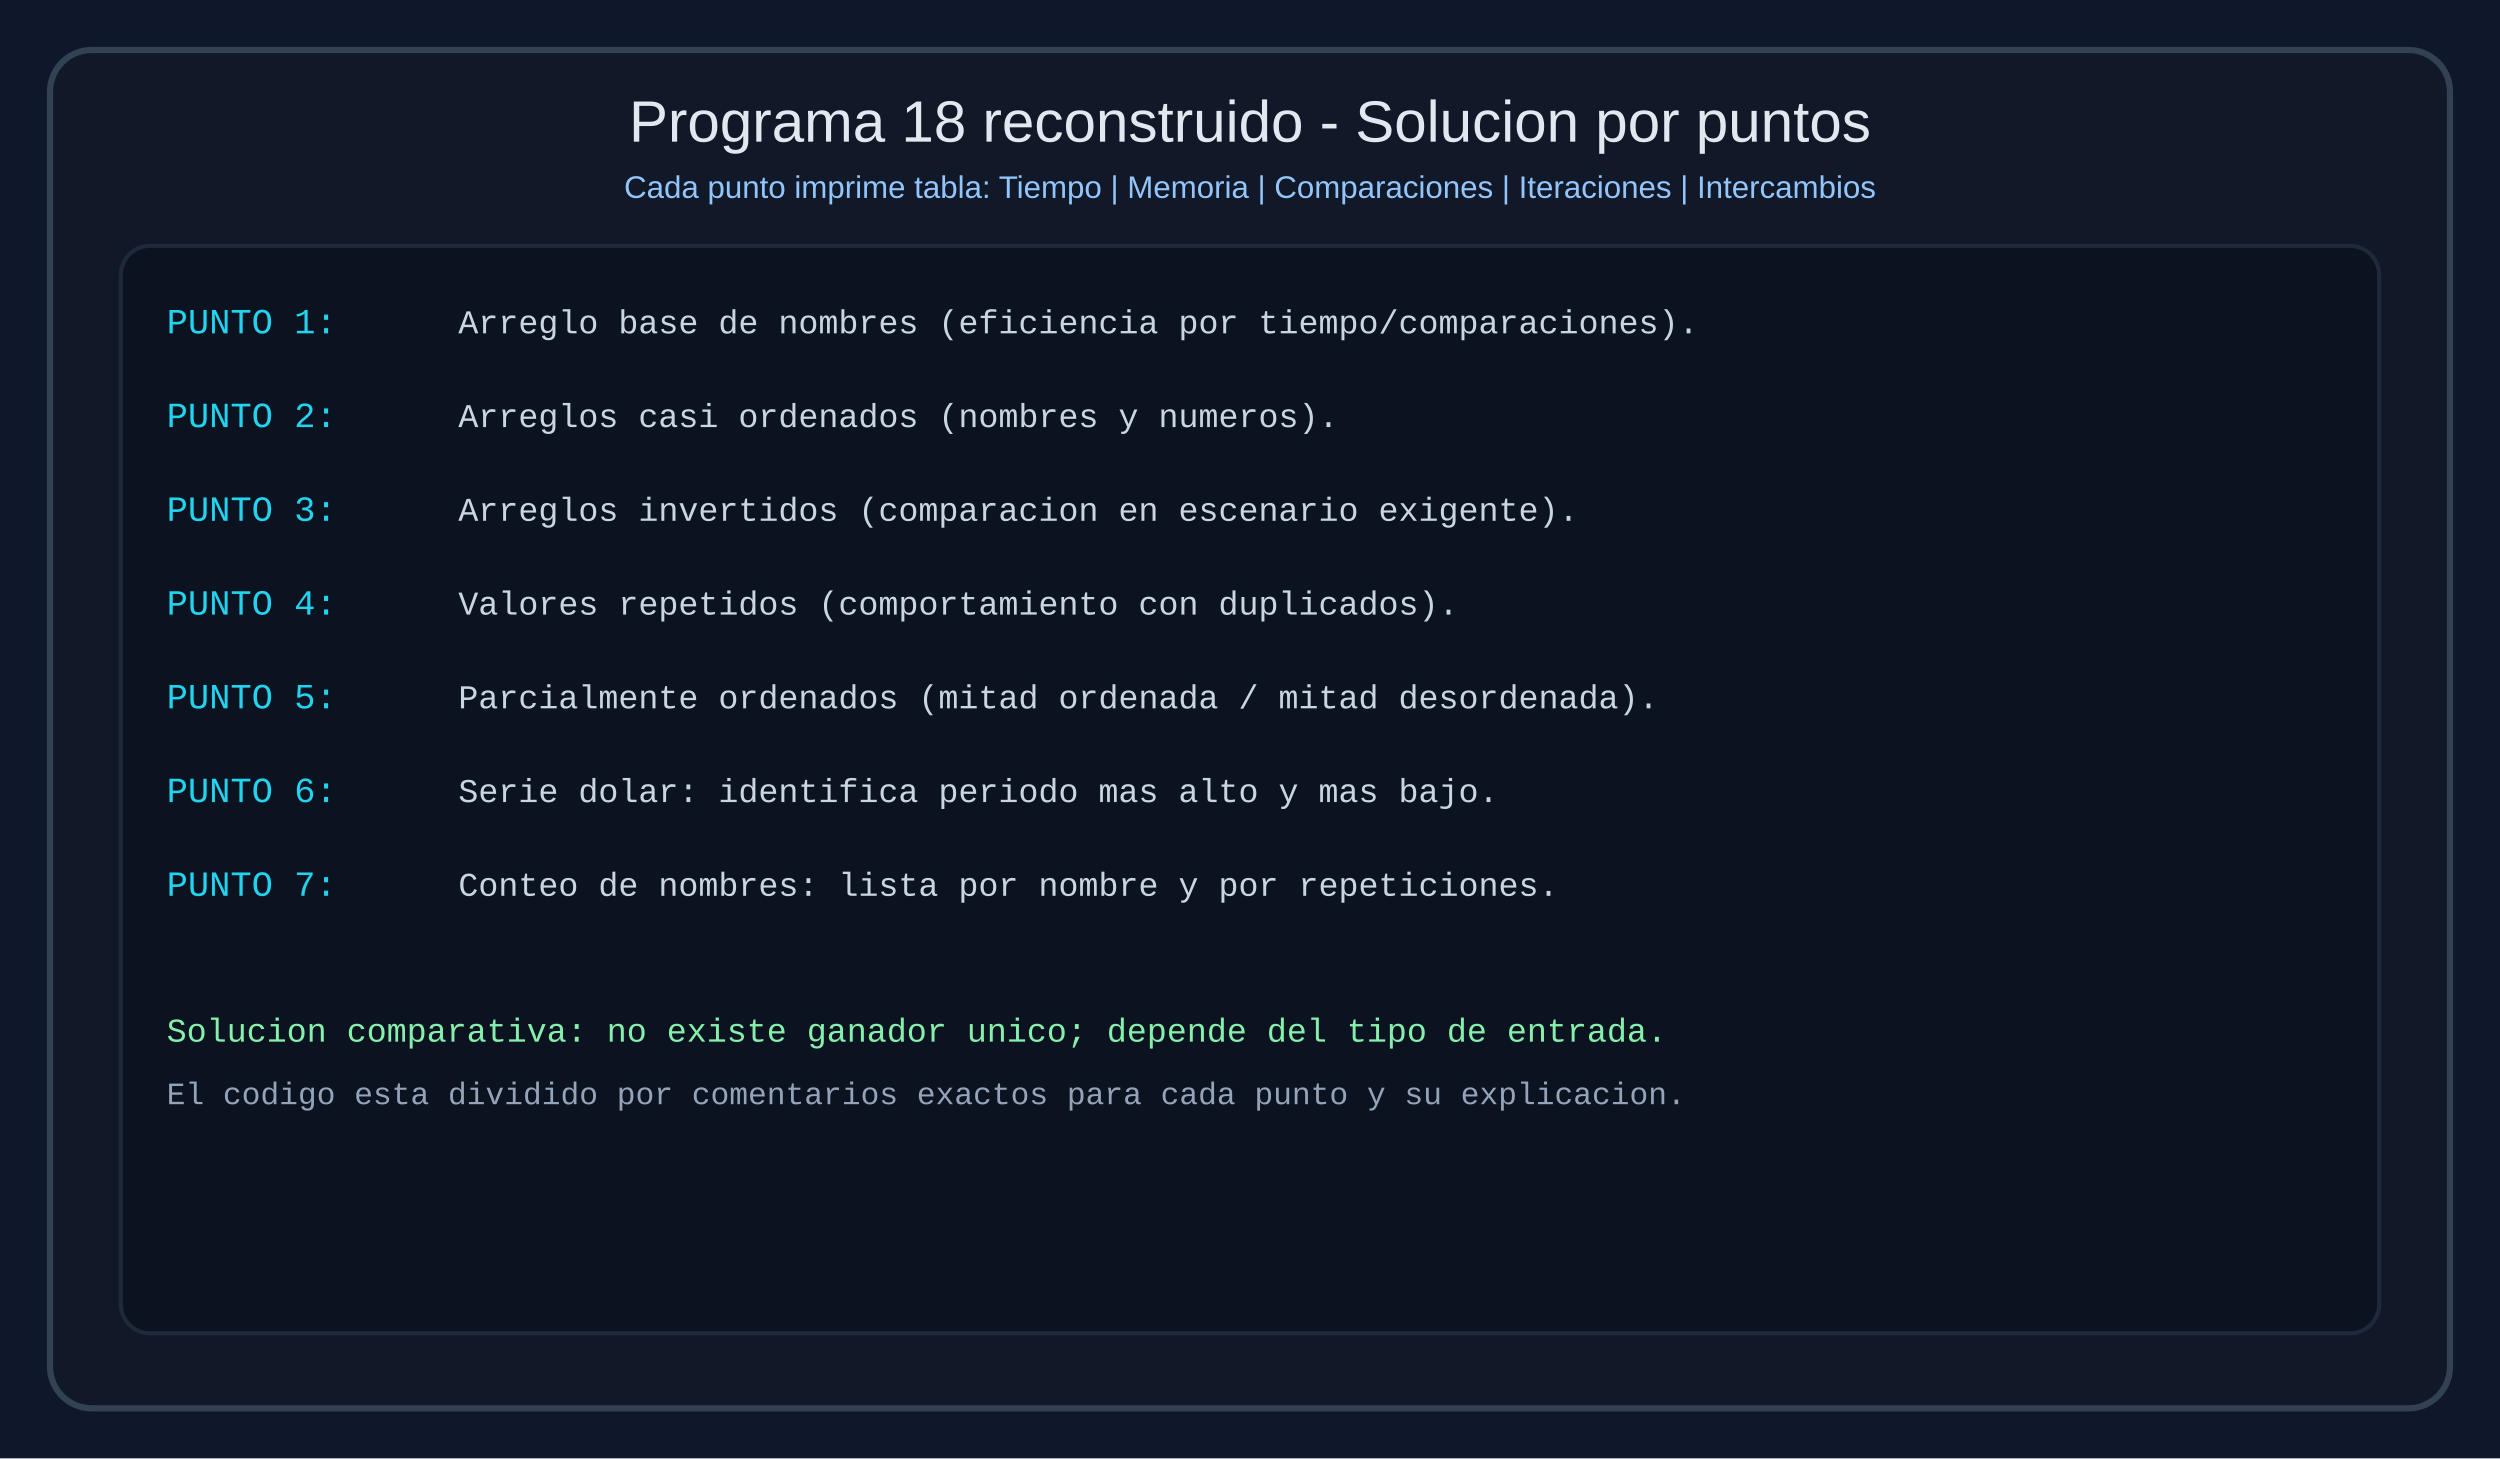
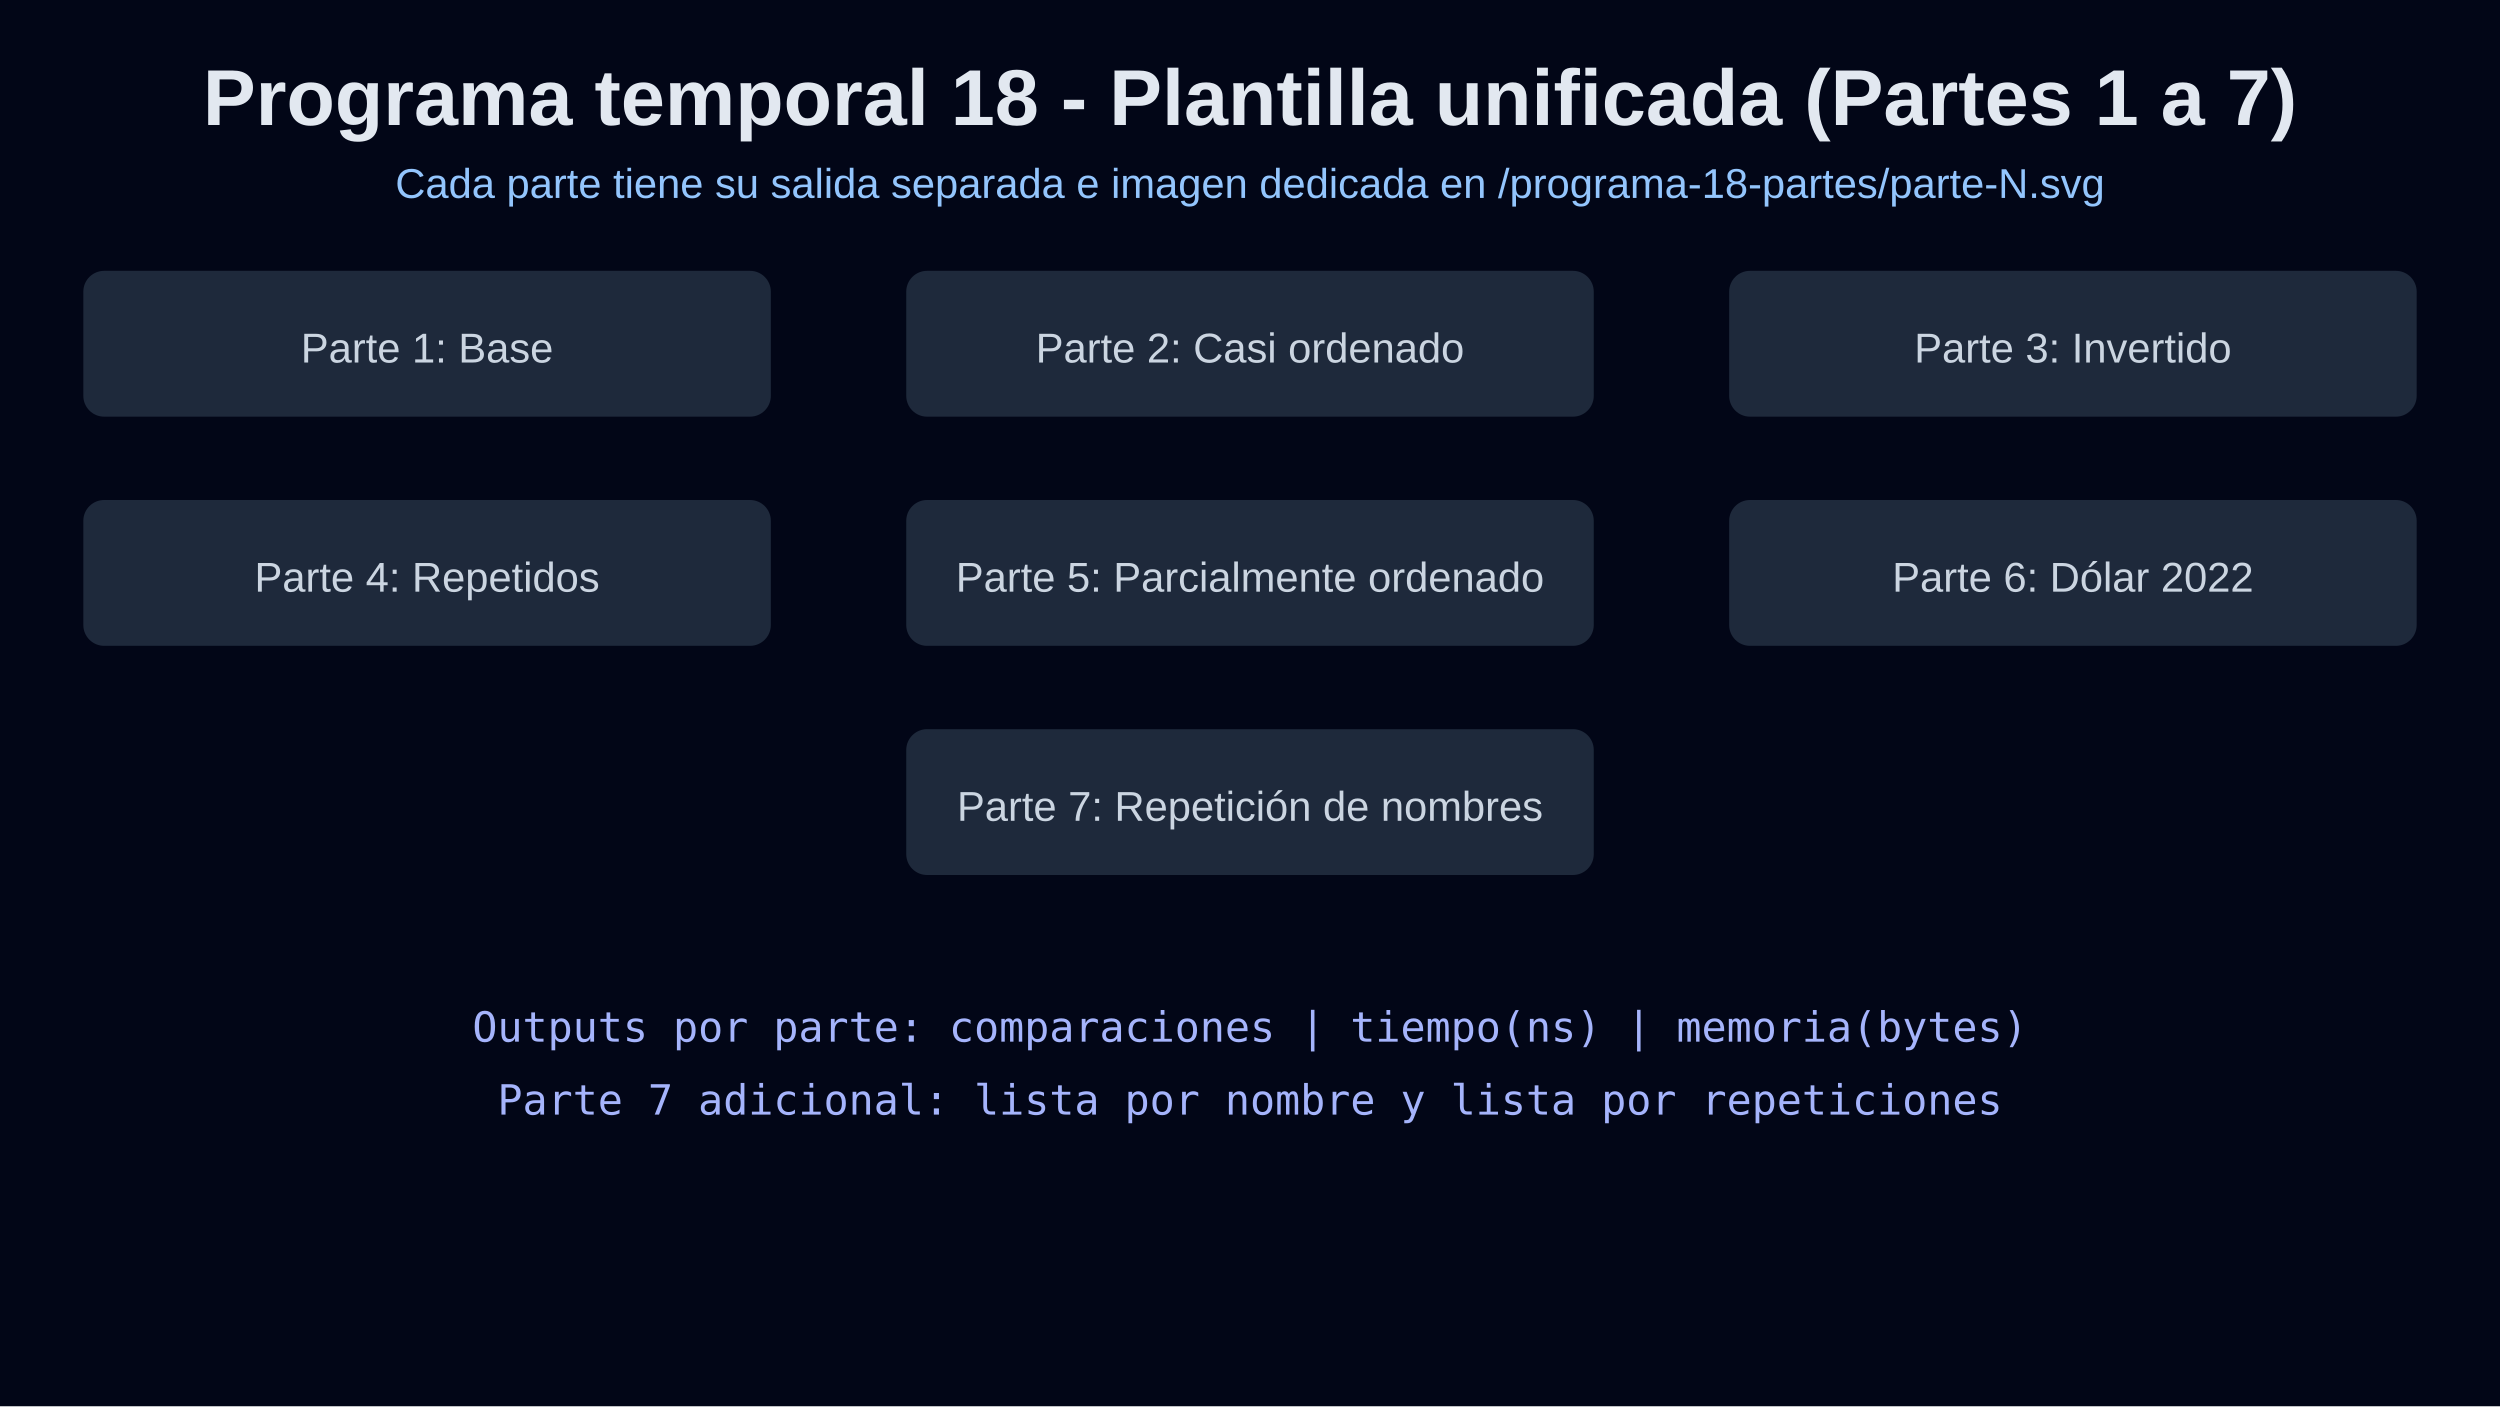
- <svg xmlns="http://www.w3.org/2000/svg" width="1200" height="700" viewBox="0 0 1200 700" role="img" aria-labelledby="title desc">
-   <rect width="1200" height="700" fill="#0f172a" />
-   <rect x="24" y="24" width="1152" height="652" rx="20" fill="#111827" stroke="#334155" stroke-width="3" />
-   <text x="600" y="68" text-anchor="middle" fill="#e2e8f0" font-family="Arial" font-size="28">Programa 18 reconstruido - Solucion por puntos</text>
-   <text x="600" y="95" text-anchor="middle" fill="#93c5fd" font-family="Arial" font-size="15">Cada punto imprime tabla: Tiempo | Memoria | Comparaciones | Iteraciones | Intercambios</text>
-   <rect x="58" y="118" width="1084" height="522" rx="14" fill="#0b1220" stroke="#1e293b" stroke-width="2" />
-   <text x="80" y="160" fill="#22d3ee" font-family="Courier New" font-size="17">PUNTO 1:</text>
-   <text x="220" y="160" fill="#cbd5e1" font-family="Courier New" font-size="16">Arreglo base de nombres (eficiencia por tiempo/comparaciones).</text>
-   <text x="80" y="205" fill="#22d3ee" font-family="Courier New" font-size="17">PUNTO 2:</text>
-   <text x="220" y="205" fill="#cbd5e1" font-family="Courier New" font-size="16">Arreglos casi ordenados (nombres y numeros).</text>
-   <text x="80" y="250" fill="#22d3ee" font-family="Courier New" font-size="17">PUNTO 3:</text>
-   <text x="220" y="250" fill="#cbd5e1" font-family="Courier New" font-size="16">Arreglos invertidos (comparacion en escenario exigente).</text>
-   <text x="80" y="295" fill="#22d3ee" font-family="Courier New" font-size="17">PUNTO 4:</text>
-   <text x="220" y="295" fill="#cbd5e1" font-family="Courier New" font-size="16">Valores repetidos (comportamiento con duplicados).</text>
-   <text x="80" y="340" fill="#22d3ee" font-family="Courier New" font-size="17">PUNTO 5:</text>
-   <text x="220" y="340" fill="#cbd5e1" font-family="Courier New" font-size="16">Parcialmente ordenados (mitad ordenada / mitad desordenada).</text>
-   <text x="80" y="385" fill="#22d3ee" font-family="Courier New" font-size="17">PUNTO 6:</text>
-   <text x="220" y="385" fill="#cbd5e1" font-family="Courier New" font-size="16">Serie dolar: identifica periodo mas alto y mas bajo.</text>
-   <text x="80" y="430" fill="#22d3ee" font-family="Courier New" font-size="17">PUNTO 7:</text>
-   <text x="220" y="430" fill="#cbd5e1" font-family="Courier New" font-size="16">Conteo de nombres: lista por nombre y por repeticiones.</text>
-   <text x="80" y="500" fill="#86efac" font-family="Courier New" font-size="16">Solucion comparativa: no existe ganador unico; depende del tipo de entrada.</text>
-   <text x="80" y="530" fill="#94a3b8" font-family="Courier New" font-size="15">El codigo esta dividido por comentarios exactos para cada punto y su explicacion.</text>
+ <svg xmlns="http://www.w3.org/2000/svg" width="1200" height="675" viewBox="0 0 1200 675" role="img" aria-labelledby="title desc">
+   <rect width="1200" height="675" fill="#020617" />
+   <text x="600" y="60" text-anchor="middle" fill="#e2e8f0" font-family="Arial" font-size="38" font-weight="700">Programa temporal 18 - Plantilla unificada (Partes 1 a 7)</text>
+   <text x="600" y="95" text-anchor="middle" fill="#93c5fd" font-family="Arial" font-size="20">Cada parte tiene su salida separada e imagen dedicada en /programa-18-partes/parte-N.svg</text>
+   <g font-family="Arial" font-size="20" fill="#cbd5e1">
+     <rect x="40" y="130" width="330" height="70" rx="10" fill="#1e293b" />
+     <text x="205" y="174" text-anchor="middle">Parte 1: Base</text>
+     <rect x="435" y="130" width="330" height="70" rx="10" fill="#1e293b" />
+     <text x="600" y="174" text-anchor="middle">Parte 2: Casi ordenado</text>
+     <rect x="830" y="130" width="330" height="70" rx="10" fill="#1e293b" />
+     <text x="995" y="174" text-anchor="middle">Parte 3: Invertido</text>
+     <rect x="40" y="240" width="330" height="70" rx="10" fill="#1e293b" />
+     <text x="205" y="284" text-anchor="middle">Parte 4: Repetidos</text>
+     <rect x="435" y="240" width="330" height="70" rx="10" fill="#1e293b" />
+     <text x="600" y="284" text-anchor="middle">Parte 5: Parcialmente ordenado</text>
+     <rect x="830" y="240" width="330" height="70" rx="10" fill="#1e293b" />
+     <text x="995" y="284" text-anchor="middle">Parte 6: Dólar 2022</text>
+     <rect x="435" y="350" width="330" height="70" rx="10" fill="#1e293b" />
+     <text x="600" y="394" text-anchor="middle">Parte 7: Repetición de nombres</text>
+   </g>
+   <text x="600" y="500" text-anchor="middle" fill="#a5b4fc" font-family="monospace" font-size="20">Outputs por parte: comparaciones | tiempo(ns) | memoria(bytes)</text>
+   <text x="600" y="535" text-anchor="middle" fill="#a5b4fc" font-family="monospace" font-size="20">Parte 7 adicional: lista por nombre y lista por repeticiones</text>
</svg>
